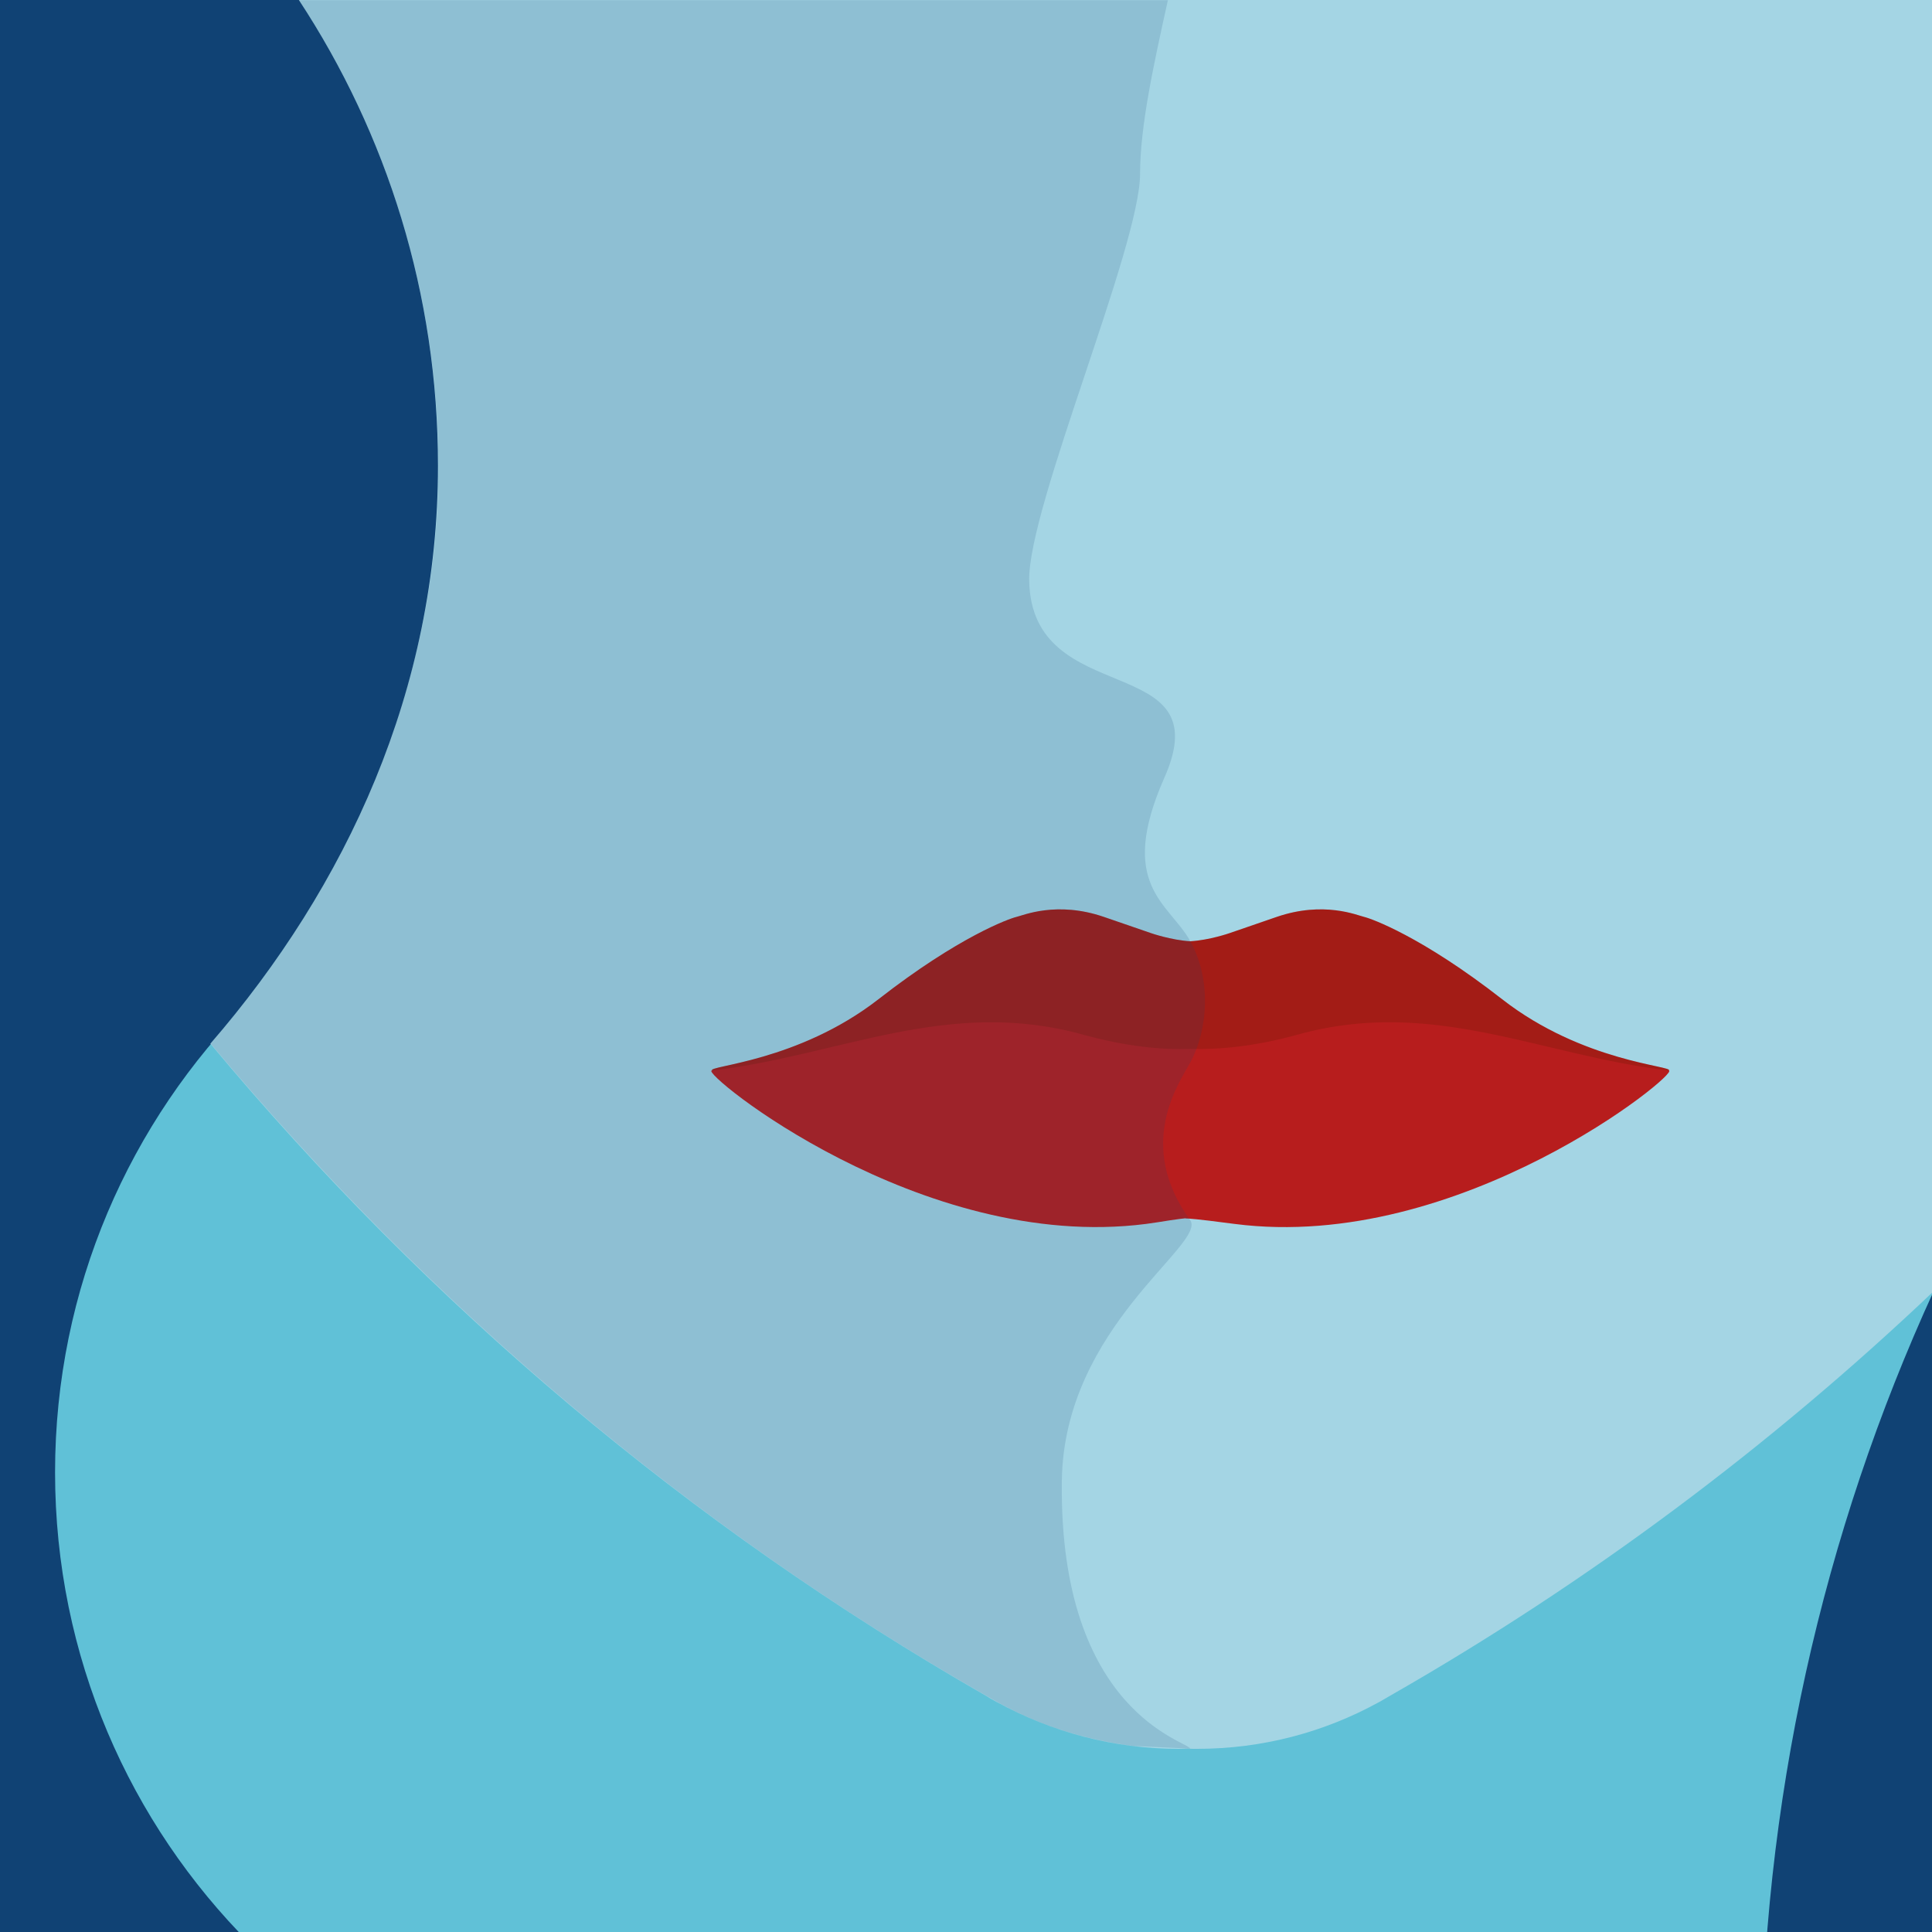
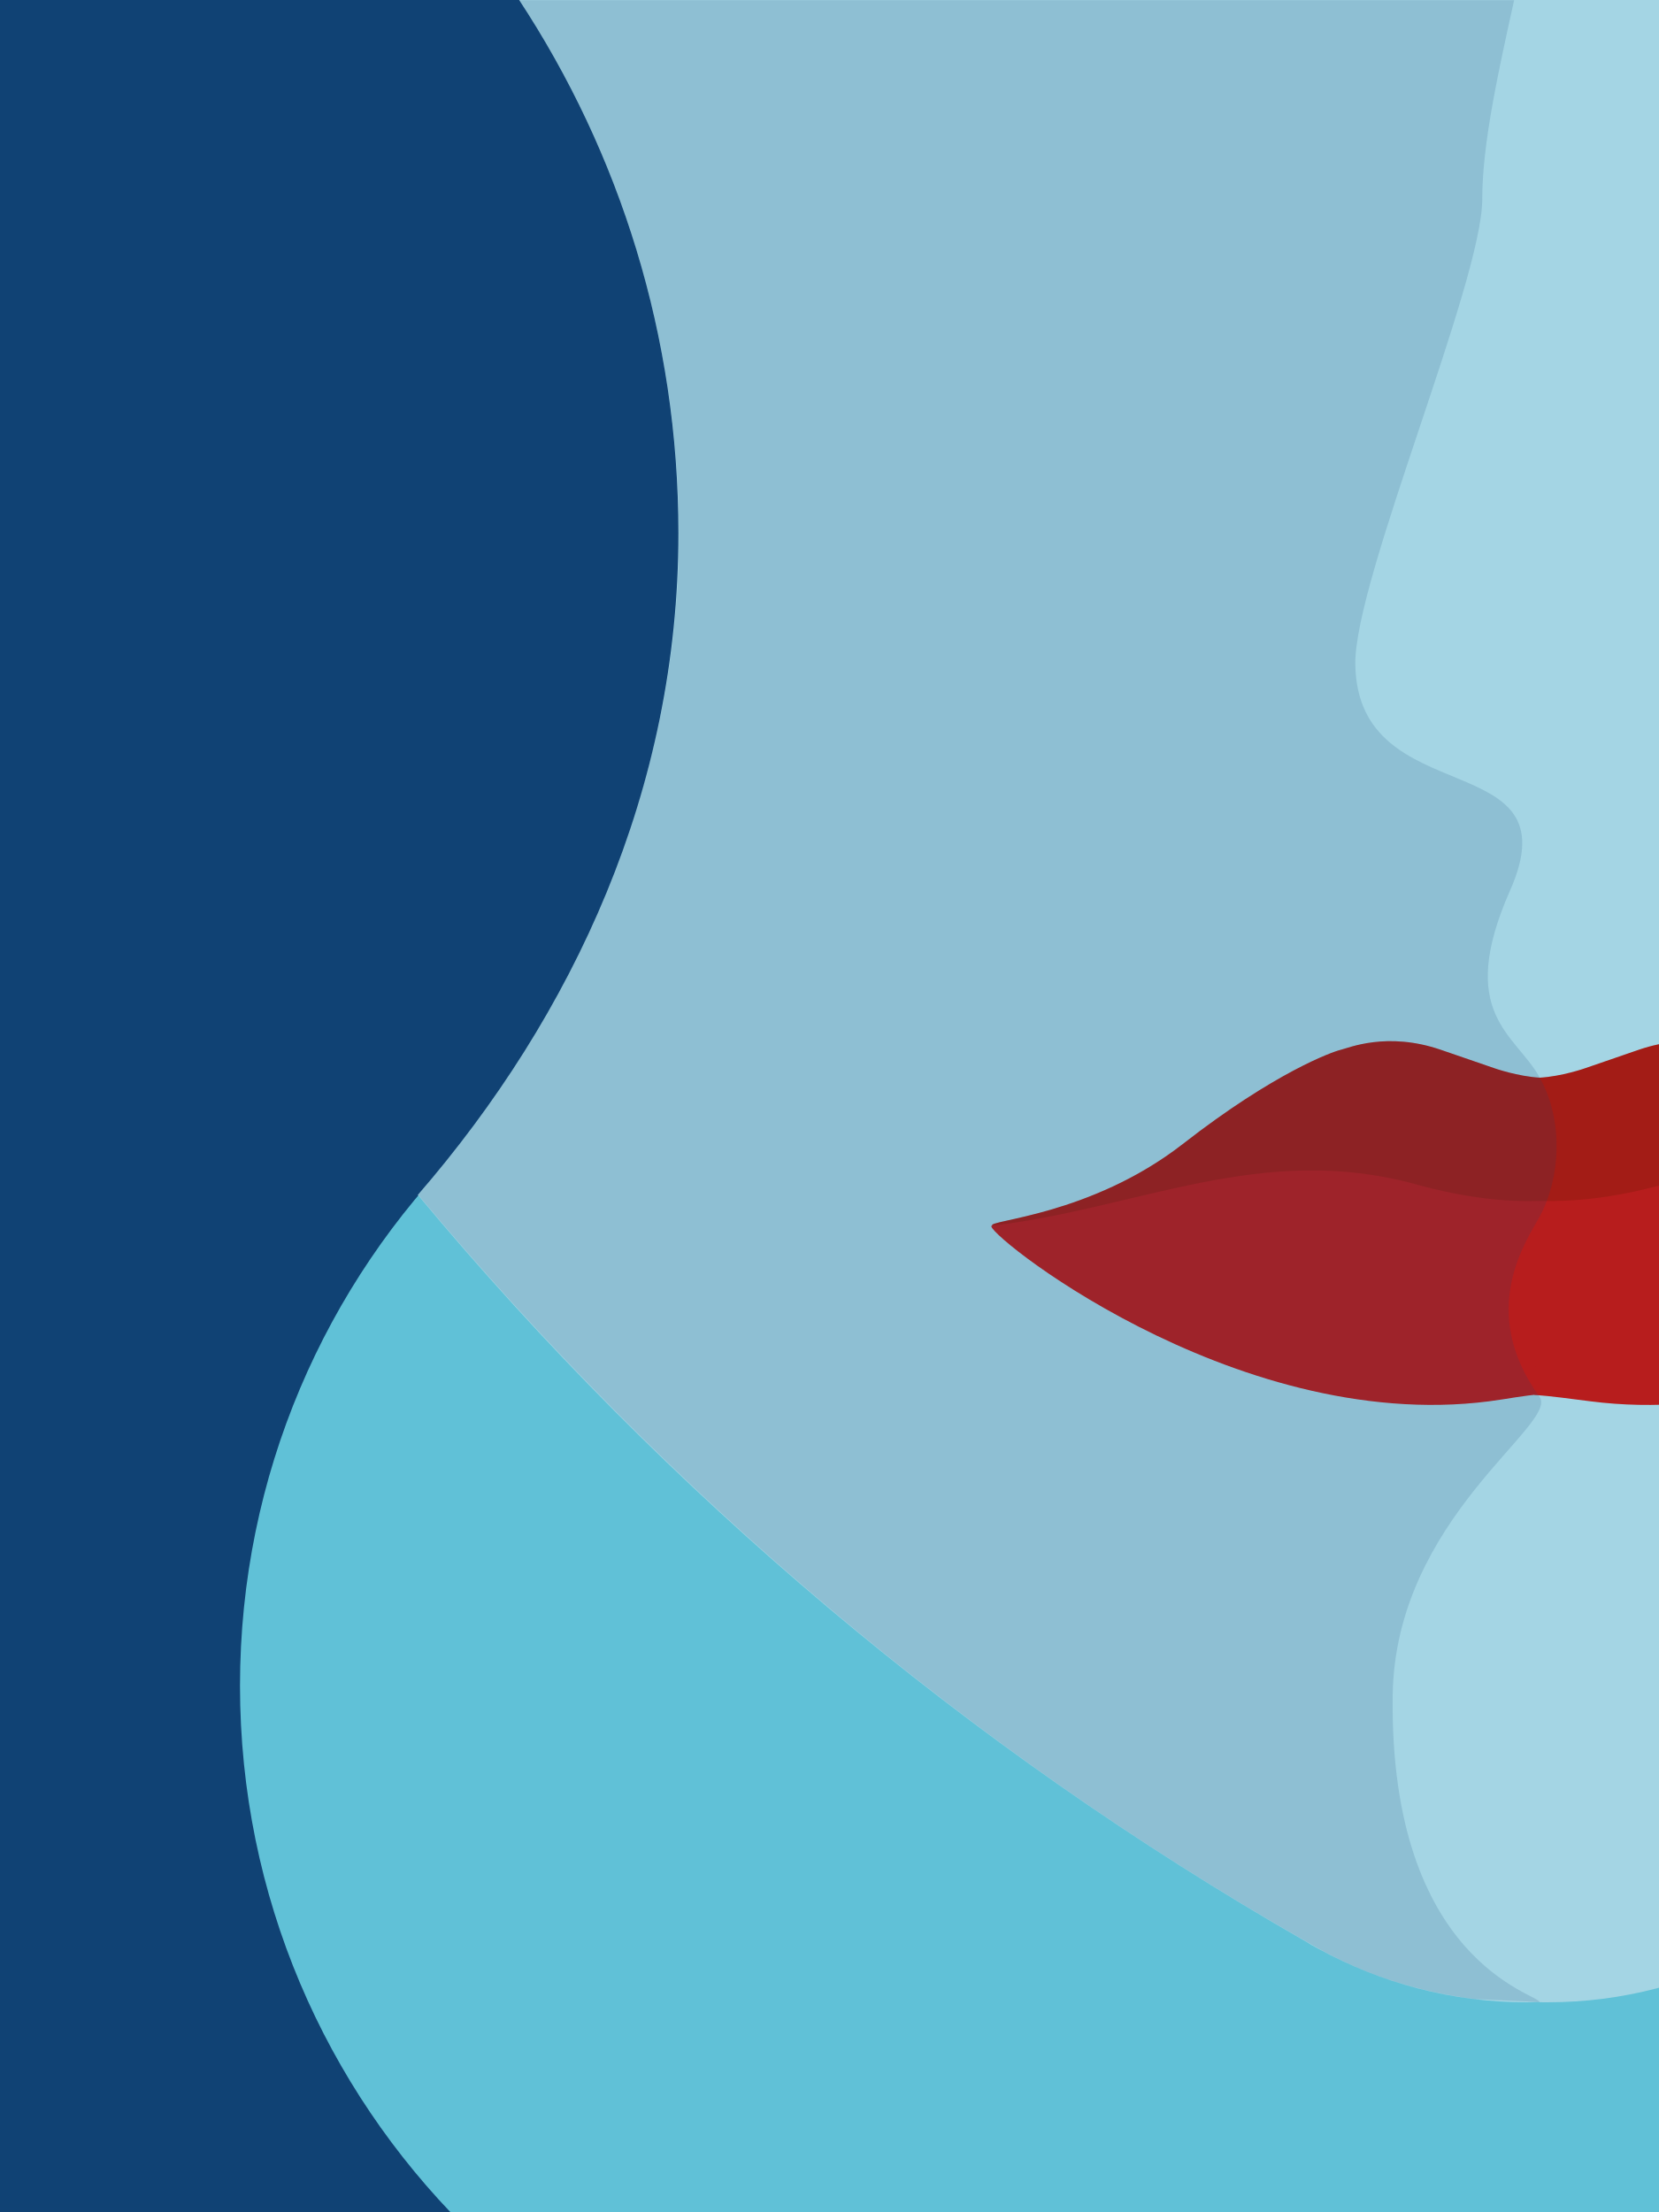
- <svg xmlns="http://www.w3.org/2000/svg" version="1.1" id="Layer_1" x="0px" y="0px" viewBox="0 0 1000 1000" style="enable-background:new 0 0 1000 1000;" xml:space="preserve">
+ <svg xmlns="http://www.w3.org/2000/svg" version="1.1" id="Layer_1" x="0px" y="0px" viewBox="0 0 750 1000" style="enable-background:new 0 0 750 1000;" xml:space="preserve">
  <style type="text/css">
	.st0{fill:#104274;}
	.st1{fill:#60C1D7;}
	.st2{fill:#A4D5E4;}
	.st3{fill:#B51C17;}
- 	.st4{opacity:0.15;fill:#3B180E;}
+ 	.st4{opacity:0.15;fill:#3B180E;enable-background:new    ;}
	.st5{fill:#B71D1D;}
- 	.st6{opacity:0.15;fill:#104274;}
+ 	.st6{opacity:0.15;fill:#104274;enable-background:new    ;}
</style>
-   <rect x="0" y="0" transform="matrix(-1 -4.484958e-11 4.484958e-11 -1 1001 999.9998)" class="st0" width="1001" height="1000" />
-   <path class="st1" d="M703.1,659c-43.9-140-174.8-242-329.4-242C183.1,417,28.5,571.4,28.5,762.1s154.5,345.1,345.1,345.1  c98.3,0,187.1-41.1,249.9-107.1h288.6h27.6h61.1V659H703.1z" />
-   <path class="st0" d="M1001,668v823.8c-57.4-125.2-89.5-264.7-89.5-411.9S943.6,793.2,1001,668z" />
-   <path class="st2" d="M226.7,241.1c0-89.1-26.5-171.9-72-241.1L1001,0v668.2c-84.9,80.6-179.2,151-281.3,209.4  c-1.8,1.1-3.7,2.1-5.5,3.2c-0.2,0.1-0.4,0.2-0.6,0.3h0c-28,15.4-60,24.1-94,24.1c-1.6,0-3.1,0-4.7-0.1c-1.6,0-3.1,0.1-4.7,0.1  c-33.9,0-65.9-8.7-94-24.1h0c-0.2-0.1-0.4-0.2-0.6-0.3c-1.9-1-3.7-2.1-5.5-3.2c-152.9-87.5-288.5-202.1-401.2-337.4  C179.4,458.7,226.7,356.7,226.7,241.1z" />
-   <path class="st3" d="M454.7,517.2c41.8-32.6,67.9-41.8,71.4-42.6c3.5-0.8,20.9-8.4,45.3,0c24.4,8.4,24.4,8.4,24.4,8.4  s10.3,3.6,20.3,4.2c10-0.6,20.3-4.2,20.3-4.2s0,0,24.4-8.4c24.4-8.4,41.8-0.8,45.3,0c3.5,0.8,29.6,10,71.4,42.6s88.9,34.5,86.3,36.9  c-13.1,12.5-87.2-6-101.1-11c-13.9-5-98.4-10-122.8,0.8c-5.9,2.6-11,4.2-15.2,5.2c-1.5,0.6-4.4,1.2-8.5,1.1c-4.2,0.1-7-0.5-8.5-1.1  c-4.3-0.9-9.3-2.5-15.2-5.2c-24.4-10.9-108.9-5.8-122.8-0.8c-13.9,5-88.1,23.5-101.1,11C365.8,551.6,412.9,549.7,454.7,517.2z" />
-   <path class="st4" d="M454.7,517.2c41.8-32.6,67.9-41.8,71.4-42.6c3.5-0.8,20.9-8.4,45.3,0c24.4,8.4,24.4,8.4,24.4,8.4  s10.3,3.6,20.3,4.2c10-0.6,20.3-4.2,20.3-4.2s0,0,24.4-8.4c24.4-8.4,41.8-0.8,45.3,0c3.5,0.8,29.6,10,71.4,42.6s88.9,34.5,86.3,36.9  c-13.1,12.5-87.2-6-101.1-11c-13.9-5-98.4-10-122.8,0.8c-5.9,2.6-11,4.2-15.2,5.2c-1.5,0.6-4.4,1.2-8.5,1.1c-4.2,0.1-7-0.5-8.5-1.1  c-4.3-0.9-9.3-2.5-15.2-5.2c-24.4-10.9-108.9-5.8-122.8-0.8c-13.9,5-88.1,23.5-101.1,11C365.8,551.6,412.9,549.7,454.7,517.2z" />
+   <rect y="0" class="st0" width="1001" height="1000" />
+   <path class="st1" d="M783.1,659c-43.9-140-174.8-242-329.4-242c-190.6,0-345.2,154.4-345.2,345.1s154.5,345.1,345.1,345.1  c98.3,0,187.1-41.1,249.9-107.1h288.6h27.6h61.1V659H783.1z" />
+   <path class="st0" d="M1081,668v823.8c-57.4-125.2-89.5-264.7-89.5-411.9S1023.6,793.2,1081,668z" />
+   <path class="st2" d="M306.7,241.1c0-89.1-26.5-171.9-72-241.1H1081v668.2c-84.9,80.6-179.2,151-281.3,209.4  c-1.8,1.1-3.7,2.1-5.5,3.2c-0.2,0.1-0.4,0.2-0.6,0.3l0,0c-28,15.4-60,24.1-94,24.1c-1.6,0-3.1,0-4.7-0.1c-1.6,0-3.1,0.1-4.7,0.1  c-33.9,0-65.9-8.7-94-24.1l0,0c-0.2-0.1-0.4-0.2-0.6-0.3c-1.9-1-3.7-2.1-5.5-3.2c-152.9-87.5-288.5-202.1-401.2-337.4  C259.4,458.7,306.7,356.7,306.7,241.1z" />
+   <path class="st3" d="M534.7,517.2c41.8-32.6,67.9-41.8,71.4-42.6c3.5-0.8,20.9-8.4,45.3,0c24.4,8.4,24.4,8.4,24.4,8.4  s10.3,3.6,20.3,4.2c10-0.6,20.3-4.2,20.3-4.2s0,0,24.4-8.4s41.8-0.8,45.3,0s29.6,10,71.4,42.6s88.9,34.5,86.3,36.9  c-13.1,12.5-87.2-6-101.1-11c-13.9-5-98.4-10-122.8,0.8c-5.9,2.6-11,4.2-15.2,5.2c-1.5,0.6-4.4,1.2-8.5,1.1c-4.2,0.1-7-0.5-8.5-1.1  c-4.3-0.9-9.3-2.5-15.2-5.2c-24.4-10.9-108.9-5.8-122.8-0.8s-88.1,23.5-101.1,11C445.8,551.6,492.9,549.7,534.7,517.2z" />
+   <path class="st4" d="M534.7,517.2c41.8-32.6,67.9-41.8,71.4-42.6c3.5-0.8,20.9-8.4,45.3,0c24.4,8.4,24.4,8.4,24.4,8.4  s10.3,3.6,20.3,4.2c10-0.6,20.3-4.2,20.3-4.2s0,0,24.4-8.4s41.8-0.8,45.3,0s29.6,10,71.4,42.6s88.9,34.5,86.3,36.9  c-13.1,12.5-87.2-6-101.1-11c-13.9-5-98.4-10-122.8,0.8c-5.9,2.6-11,4.2-15.2,5.2c-1.5,0.6-4.4,1.2-8.5,1.1c-4.2,0.1-7-0.5-8.5-1.1  c-4.3-0.9-9.3-2.5-15.2-5.2c-24.4-10.9-108.9-5.8-122.8-0.8s-88.1,23.5-101.1,11C445.8,551.6,492.9,549.7,534.7,517.2z" />
  <g>
-     <path class="st5" d="M368.4,554.1c66.1-7.7,122-37.9,191.7-18.7c23.2,6.4,41.4,8,56,7.5v87.5c-7,0.4-14.4,2-22.9,3.1   C476.3,648.5,362.1,554.8,368.4,554.1z" />
-     <path class="st5" d="M672.1,535.4c69.7-19.2,125.6,11,191.7,18.7c6.3,0.7-108,94.5-224.8,79.4c-8.5-1.1-18.2-2.4-25.3-2.9l2.3-87.7   C630.8,543.3,649,541.8,672.1,535.4z" />
+     <path class="st5" d="M448.4,554.1c66.1-7.7,122-37.9,191.7-18.7c23.2,6.4,41.4,8,56,7.5v87.5c-7,0.4-14.4,2-22.9,3.1   C556.3,648.5,442.1,554.8,448.4,554.1z" />
+     <path class="st5" d="M752.1,535.4c69.7-19.2,125.6,11,191.7,18.7c6.3,0.7-108,94.5-224.8,79.4c-8.5-1.1-18.2-2.4-25.3-2.9l2.3-87.7   C710.8,543.3,729,541.8,752.1,535.4z" />
  </g>
-   <path class="st6" d="M154.7,0.1l449.8,0c-7.4,33.4-14.4,65.3-14.4,89.8c0,37.7-57.9,172.2-57.4,210.4c1,67.9,99.4,35.8,70,102.2  C578,458.3,605,467.3,616,487c11,19.6,9.5,45.6,0,63.1c-5.8,10.6-28.3,42.4,0,81.4c9,12.4-65.3,54.8-66.4,134.9  c-1.6,120.8,66.1,135,66.4,138.7l-29.6-1.4c-24.6-3.2-47.4-10.3-68.3-21.7c0,0-5.1-2.8-6.9-3.9C357.8,790.7,222,675.3,109,540.1  c68.4-81.6,117.9-182.5,117.9-298C226.9,153.1,200.3,69.1,154.7,0.1z" />
+   <path class="st6" d="M234.7,0.1h449.8c-7.4,33.4-14.4,65.3-14.4,89.8c0,37.7-57.9,172.2-57.4,210.4c1,67.9,99.4,35.8,70,102.2  C658,458.3,685,467.3,696,487c11,19.6,9.5,45.6,0,63.1c-5.8,10.6-28.3,42.4,0,81.4c9,12.4-65.3,54.8-66.4,134.9  c-1.6,120.8,66.1,135,66.4,138.7l-29.6-1.4c-24.6-3.2-47.4-10.3-68.3-21.7c0,0-5.1-2.8-6.9-3.9C437.8,790.7,302,675.3,189,540.1  c68.4-81.6,117.9-182.5,117.9-298C306.9,153.1,280.3,69.1,234.7,0.1z" />
</svg>
